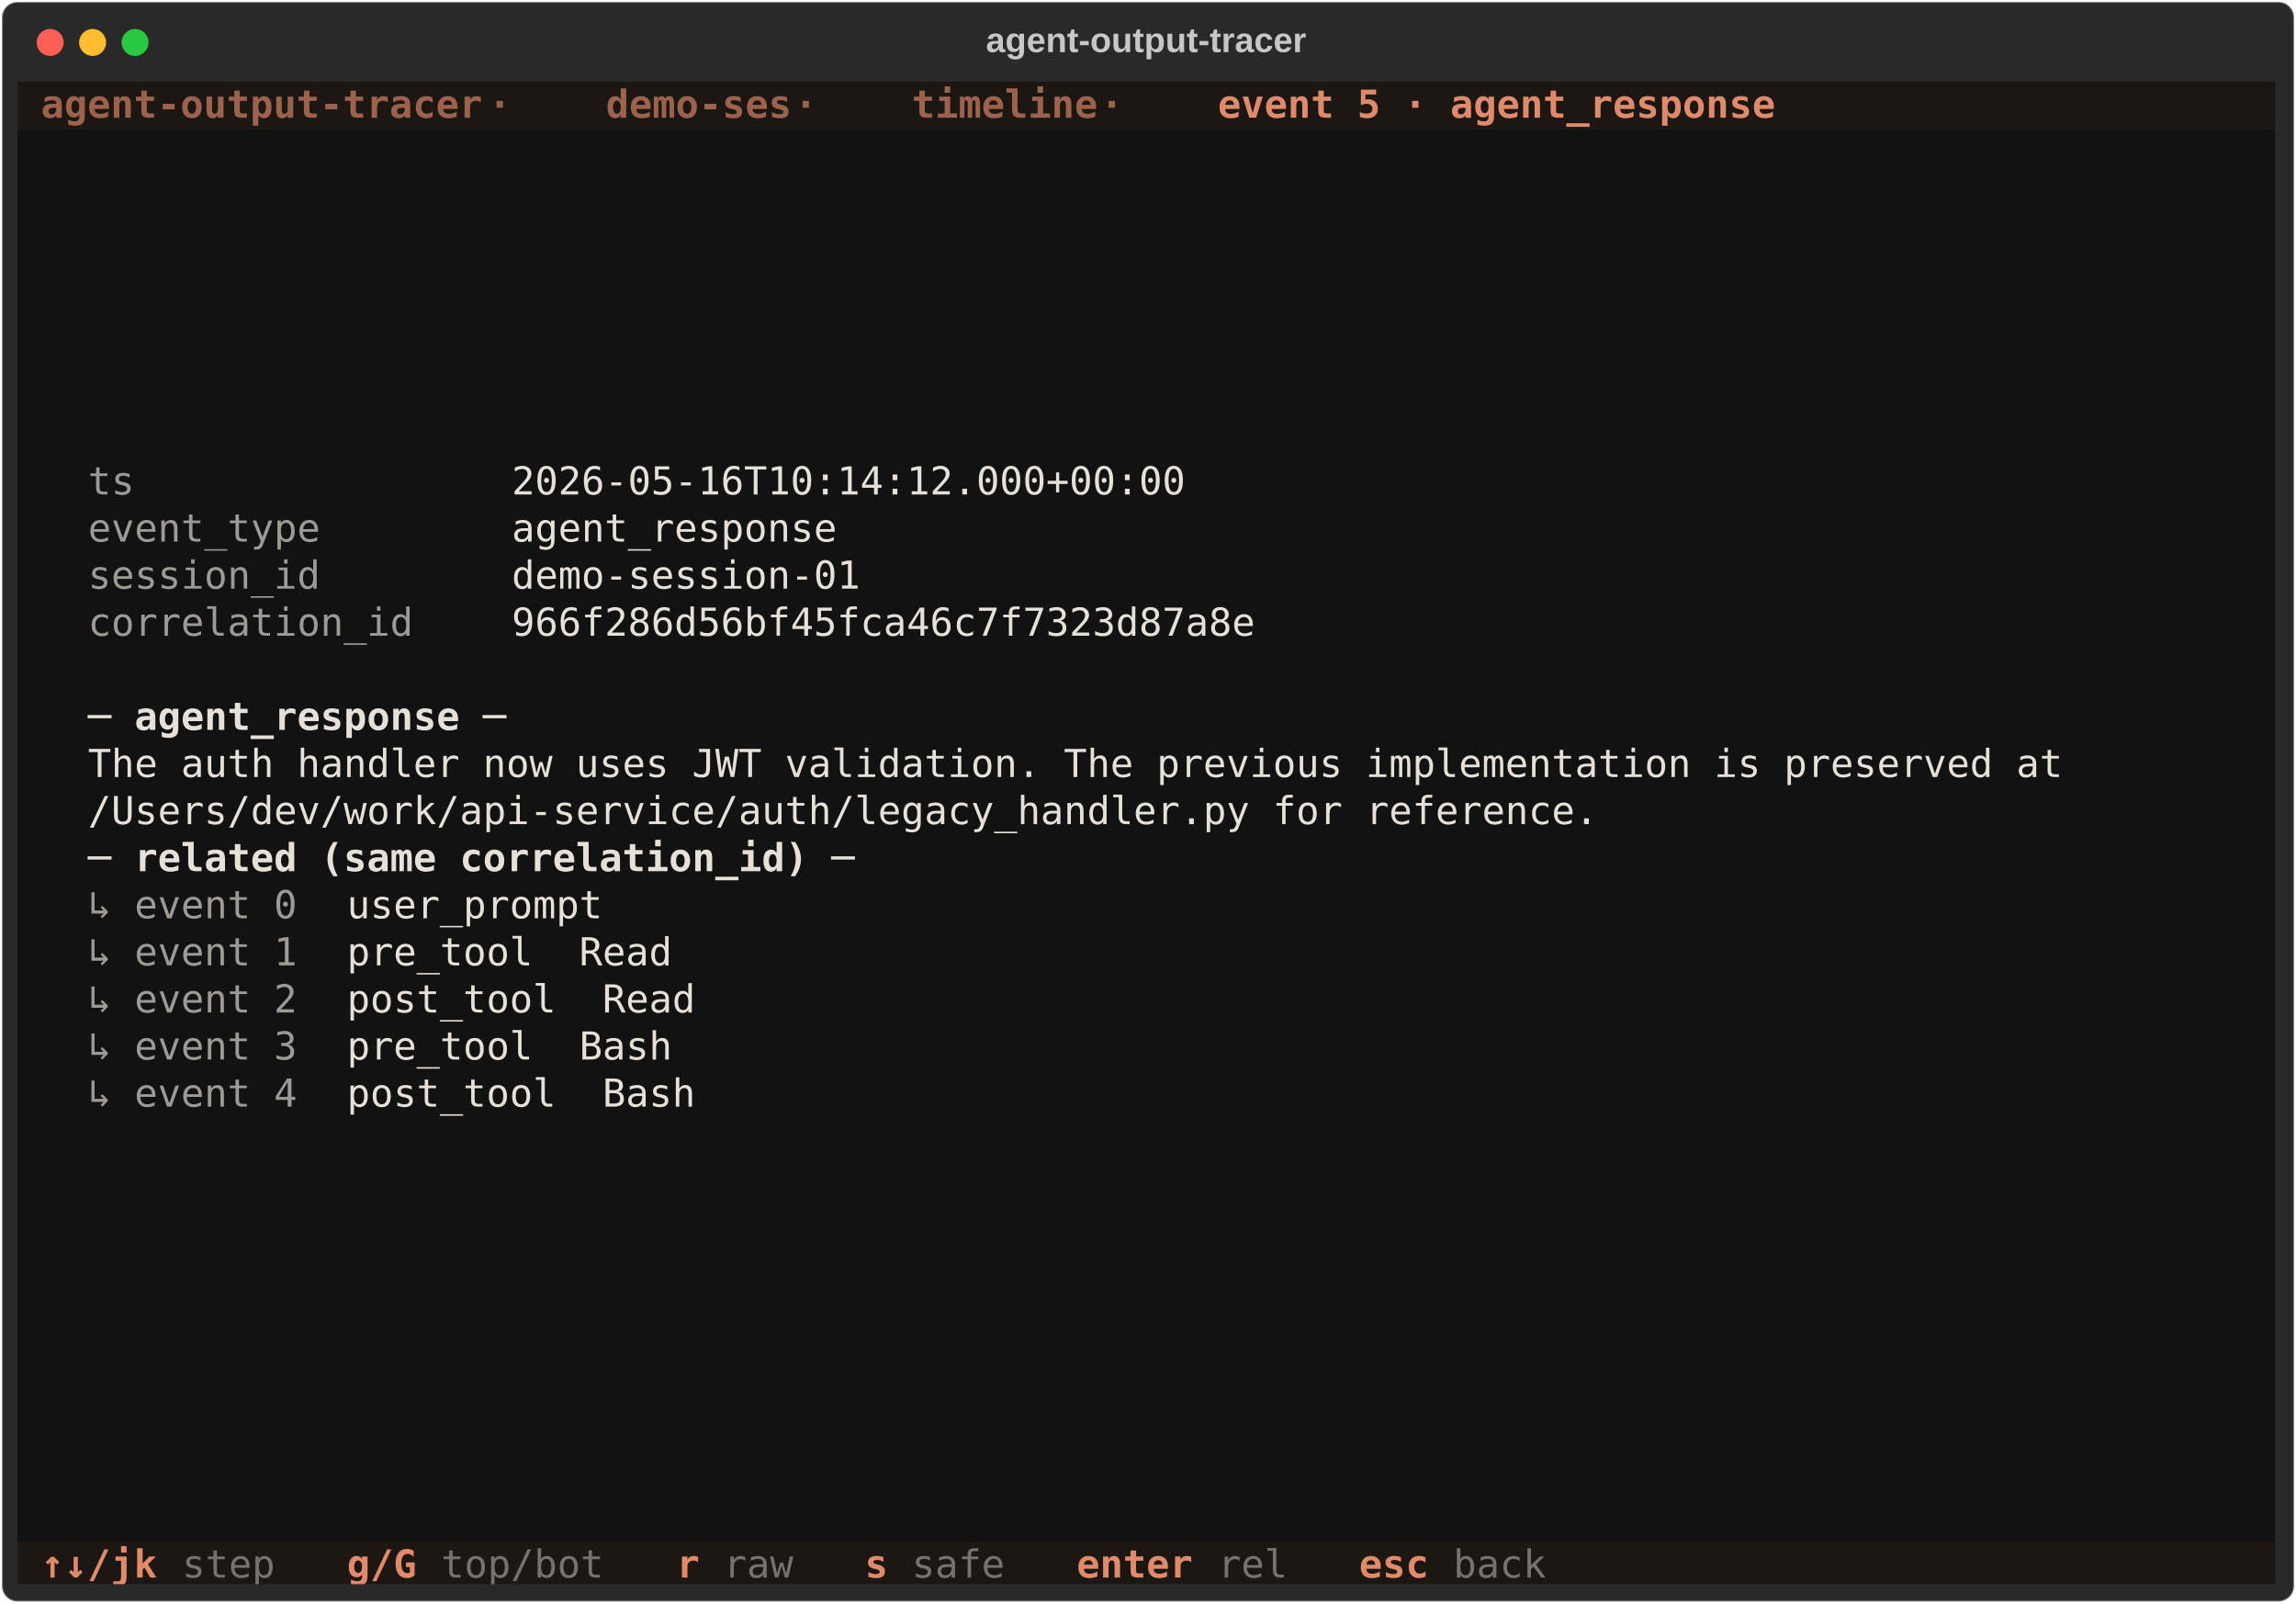
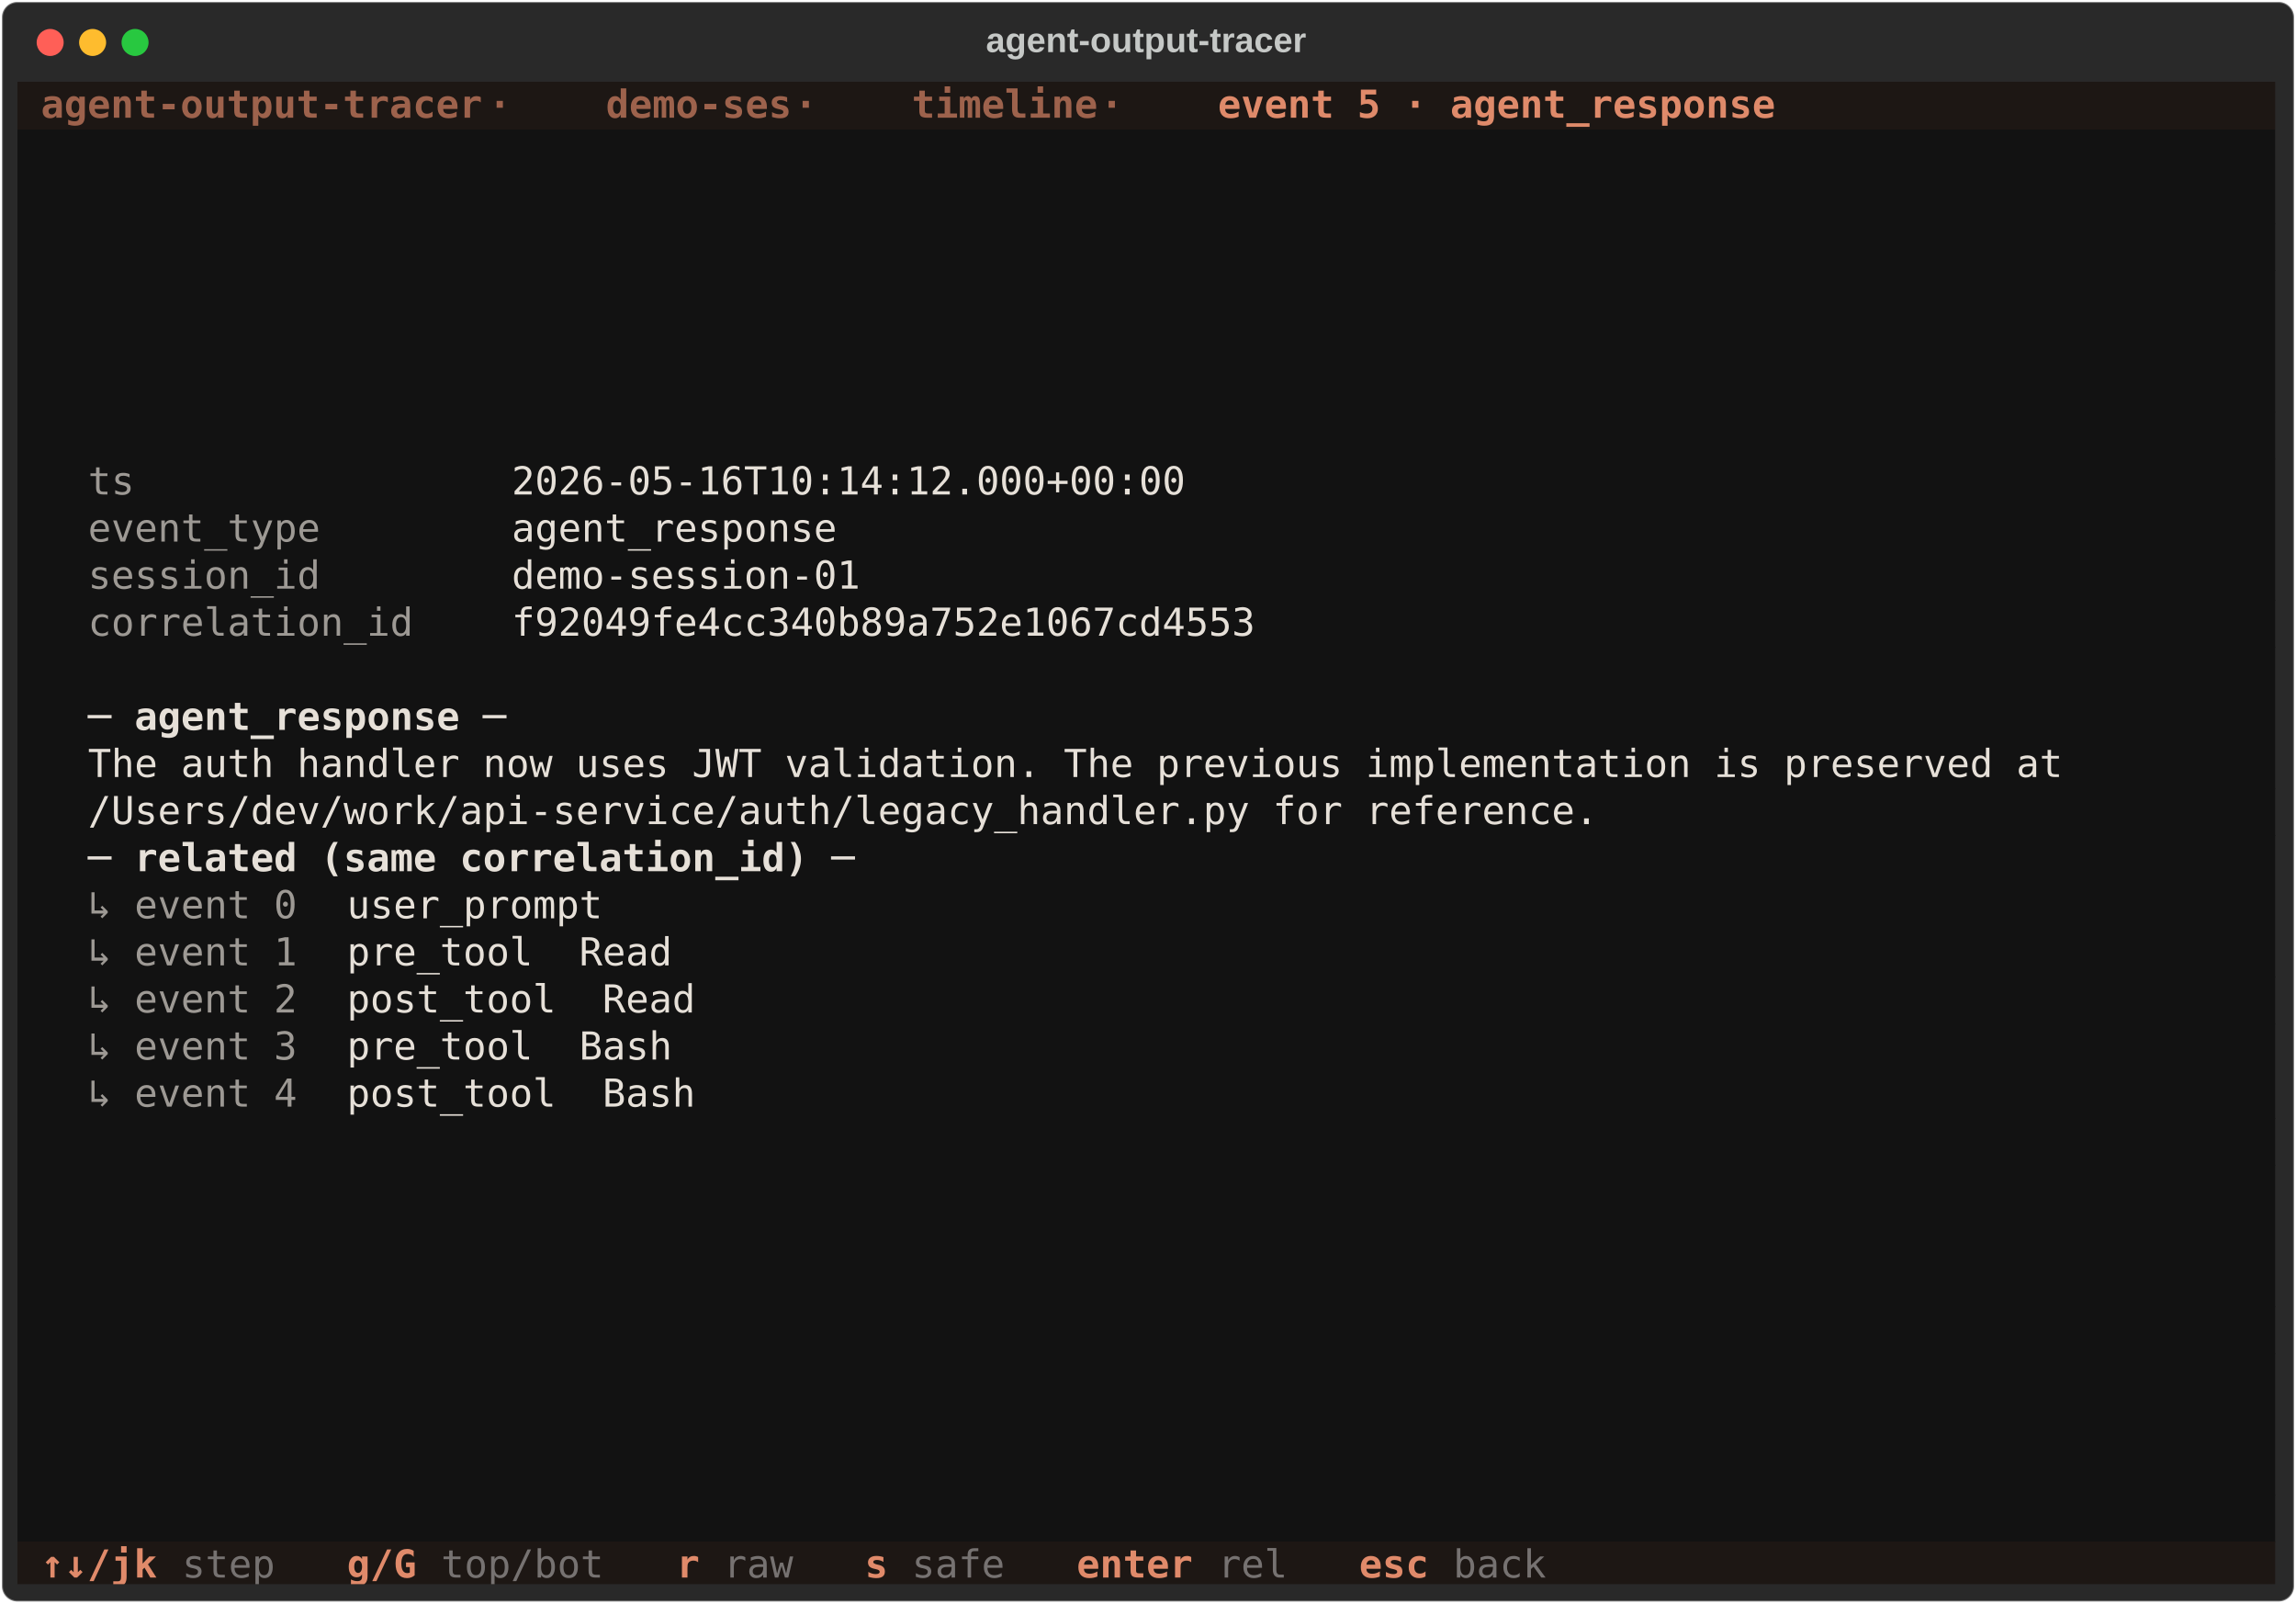
- <svg xmlns="http://www.w3.org/2000/svg" class="rich-terminal" viewBox="0 0 1190 830.8">
+ <svg xmlns="http://www.w3.org/2000/svg" class="rich-terminal" viewBox="0 0 1190 830.8" width="1190" height="830.8">
  <style>

    @font-face {
        font-family: "Fira Code";
        src: local("FiraCode-Regular"),
                url("https://cdnjs.cloudflare.com/ajax/libs/firacode/6.2.0/woff2/FiraCode-Regular.woff2") format("woff2"),
                url("https://cdnjs.cloudflare.com/ajax/libs/firacode/6.2.0/woff/FiraCode-Regular.woff") format("woff");
        font-style: normal;
        font-weight: 400;
    }
    @font-face {
        font-family: "Fira Code";
        src: local("FiraCode-Bold"),
                url("https://cdnjs.cloudflare.com/ajax/libs/firacode/6.2.0/woff2/FiraCode-Bold.woff2") format("woff2"),
                url("https://cdnjs.cloudflare.com/ajax/libs/firacode/6.2.0/woff/FiraCode-Bold.woff") format("woff");
        font-style: bold;
        font-weight: 700;
    }

-     .terminal-584200648-matrix {
+     .terminal-4023136592-matrix {
        font-family: Fira Code, monospace;
        font-size: 20px;
        line-height: 24.4px;
        font-variant-east-asian: full-width;
    }

-     .terminal-584200648-title {
+     .terminal-4023136592-title {
        font-size: 18px;
        font-weight: bold;
        font-family: arial;
    }

-     .terminal-584200648-r1 { fill: #c5c8c6 }
- .terminal-584200648-r2 { fill: #9d624c;font-weight: bold }
- .terminal-584200648-r3 { fill: #df8a6a;font-weight: bold }
- .terminal-584200648-r4 { fill: #9d9994 }
- .terminal-584200648-r5 { fill: #e6e0d8 }
- .terminal-584200648-r6 { fill: #e6e0d8;font-weight: bold }
- .terminal-584200648-r7 { fill: #e08a6a;font-weight: bold }
- .terminal-584200648-r8 { fill: #a4a2a1 }
- .terminal-584200648-r9 { fill: #767271 }
+     .terminal-4023136592-r1 { fill: #c5c8c6 }
+ .terminal-4023136592-r2 { fill: #9d624c;font-weight: bold }
+ .terminal-4023136592-r3 { fill: #df8a6a;font-weight: bold }
+ .terminal-4023136592-r4 { fill: #9d9994 }
+ .terminal-4023136592-r5 { fill: #e6e0d8 }
+ .terminal-4023136592-r6 { fill: #e6e0d8;font-weight: bold }
+ .terminal-4023136592-r7 { fill: #e08a6a;font-weight: bold }
+ .terminal-4023136592-r8 { fill: #a4a2a1 }
+ .terminal-4023136592-r9 { fill: #767271 }
    </style>
  <defs>
-     <clipPath id="terminal-584200648-clip-terminal">
+     <clipPath id="terminal-4023136592-clip-terminal">
      <rect x="0" y="0" width="1170.2" height="779.8" />
    </clipPath>
-     <clipPath id="terminal-584200648-line-0">
+     <clipPath id="terminal-4023136592-line-0">
      <rect x="0" y="1.5" width="1171.2" height="24.65" />
    </clipPath>
-     <clipPath id="terminal-584200648-line-1">
+     <clipPath id="terminal-4023136592-line-1">
      <rect x="0" y="25.9" width="1171.2" height="24.65" />
    </clipPath>
-     <clipPath id="terminal-584200648-line-2">
+     <clipPath id="terminal-4023136592-line-2">
      <rect x="0" y="50.3" width="1171.2" height="24.65" />
    </clipPath>
-     <clipPath id="terminal-584200648-line-3">
+     <clipPath id="terminal-4023136592-line-3">
      <rect x="0" y="74.7" width="1171.2" height="24.65" />
    </clipPath>
-     <clipPath id="terminal-584200648-line-4">
+     <clipPath id="terminal-4023136592-line-4">
      <rect x="0" y="99.1" width="1171.2" height="24.65" />
    </clipPath>
-     <clipPath id="terminal-584200648-line-5">
+     <clipPath id="terminal-4023136592-line-5">
      <rect x="0" y="123.5" width="1171.2" height="24.65" />
    </clipPath>
-     <clipPath id="terminal-584200648-line-6">
+     <clipPath id="terminal-4023136592-line-6">
      <rect x="0" y="147.9" width="1171.2" height="24.65" />
    </clipPath>
-     <clipPath id="terminal-584200648-line-7">
+     <clipPath id="terminal-4023136592-line-7">
      <rect x="0" y="172.3" width="1171.2" height="24.65" />
    </clipPath>
-     <clipPath id="terminal-584200648-line-8">
+     <clipPath id="terminal-4023136592-line-8">
      <rect x="0" y="196.7" width="1171.2" height="24.65" />
    </clipPath>
-     <clipPath id="terminal-584200648-line-9">
+     <clipPath id="terminal-4023136592-line-9">
      <rect x="0" y="221.1" width="1171.2" height="24.65" />
    </clipPath>
-     <clipPath id="terminal-584200648-line-10">
+     <clipPath id="terminal-4023136592-line-10">
      <rect x="0" y="245.5" width="1171.2" height="24.65" />
    </clipPath>
-     <clipPath id="terminal-584200648-line-11">
+     <clipPath id="terminal-4023136592-line-11">
      <rect x="0" y="269.9" width="1171.2" height="24.65" />
    </clipPath>
-     <clipPath id="terminal-584200648-line-12">
+     <clipPath id="terminal-4023136592-line-12">
      <rect x="0" y="294.3" width="1171.2" height="24.65" />
    </clipPath>
-     <clipPath id="terminal-584200648-line-13">
+     <clipPath id="terminal-4023136592-line-13">
      <rect x="0" y="318.7" width="1171.2" height="24.65" />
    </clipPath>
-     <clipPath id="terminal-584200648-line-14">
+     <clipPath id="terminal-4023136592-line-14">
      <rect x="0" y="343.1" width="1171.2" height="24.65" />
    </clipPath>
-     <clipPath id="terminal-584200648-line-15">
+     <clipPath id="terminal-4023136592-line-15">
      <rect x="0" y="367.5" width="1171.2" height="24.65" />
    </clipPath>
-     <clipPath id="terminal-584200648-line-16">
+     <clipPath id="terminal-4023136592-line-16">
      <rect x="0" y="391.9" width="1171.2" height="24.65" />
    </clipPath>
-     <clipPath id="terminal-584200648-line-17">
+     <clipPath id="terminal-4023136592-line-17">
      <rect x="0" y="416.3" width="1171.2" height="24.65" />
    </clipPath>
-     <clipPath id="terminal-584200648-line-18">
+     <clipPath id="terminal-4023136592-line-18">
      <rect x="0" y="440.7" width="1171.2" height="24.65" />
    </clipPath>
-     <clipPath id="terminal-584200648-line-19">
+     <clipPath id="terminal-4023136592-line-19">
      <rect x="0" y="465.1" width="1171.2" height="24.65" />
    </clipPath>
-     <clipPath id="terminal-584200648-line-20">
+     <clipPath id="terminal-4023136592-line-20">
      <rect x="0" y="489.5" width="1171.2" height="24.65" />
    </clipPath>
-     <clipPath id="terminal-584200648-line-21">
+     <clipPath id="terminal-4023136592-line-21">
      <rect x="0" y="513.9" width="1171.2" height="24.65" />
    </clipPath>
-     <clipPath id="terminal-584200648-line-22">
+     <clipPath id="terminal-4023136592-line-22">
      <rect x="0" y="538.3" width="1171.2" height="24.65" />
    </clipPath>
-     <clipPath id="terminal-584200648-line-23">
+     <clipPath id="terminal-4023136592-line-23">
      <rect x="0" y="562.7" width="1171.2" height="24.65" />
    </clipPath>
-     <clipPath id="terminal-584200648-line-24">
+     <clipPath id="terminal-4023136592-line-24">
      <rect x="0" y="587.1" width="1171.2" height="24.65" />
    </clipPath>
-     <clipPath id="terminal-584200648-line-25">
+     <clipPath id="terminal-4023136592-line-25">
      <rect x="0" y="611.5" width="1171.2" height="24.65" />
    </clipPath>
-     <clipPath id="terminal-584200648-line-26">
+     <clipPath id="terminal-4023136592-line-26">
      <rect x="0" y="635.9" width="1171.2" height="24.65" />
    </clipPath>
-     <clipPath id="terminal-584200648-line-27">
+     <clipPath id="terminal-4023136592-line-27">
      <rect x="0" y="660.3" width="1171.2" height="24.65" />
    </clipPath>
-     <clipPath id="terminal-584200648-line-28">
+     <clipPath id="terminal-4023136592-line-28">
      <rect x="0" y="684.7" width="1171.2" height="24.65" />
    </clipPath>
-     <clipPath id="terminal-584200648-line-29">
+     <clipPath id="terminal-4023136592-line-29">
      <rect x="0" y="709.1" width="1171.2" height="24.65" />
    </clipPath>
-     <clipPath id="terminal-584200648-line-30">
+     <clipPath id="terminal-4023136592-line-30">
      <rect x="0" y="733.5" width="1171.2" height="24.65" />
    </clipPath>
  </defs>
  <rect fill="#292929" stroke="rgba(255,255,255,0.35)" stroke-width="1" x="1" y="1" width="1188" height="828.8" rx="8" />
-   <text class="terminal-584200648-title" fill="#c5c8c6" text-anchor="middle" x="594" y="27">agent-output-tracer</text>
+   <text class="terminal-4023136592-title" fill="#c5c8c6" text-anchor="middle" x="594" y="27">agent-output-tracer</text>
  <g transform="translate(26,22)">
    <circle cx="0" cy="0" r="7" fill="#ff5f57" />
    <circle cx="22" cy="0" r="7" fill="#febc2e" />
    <circle cx="44" cy="0" r="7" fill="#28c840" />
  </g>
-   <g transform="translate(9, 41)" clip-path="url(#terminal-584200648-clip-terminal)">
+   <g transform="translate(9, 41)" clip-path="url(#terminal-4023136592-clip-terminal)">
    <rect fill="#1d1714" x="0" y="1.5" width="12.2" height="24.65" shape-rendering="crispEdges" />
    <rect fill="#1d1714" x="12.2" y="1.5" width="231.8" height="24.65" shape-rendering="crispEdges" />
    <rect fill="#1d1714" x="244" y="1.5" width="61" height="24.65" shape-rendering="crispEdges" />
    <rect fill="#1d1714" x="305" y="1.5" width="97.6" height="24.65" shape-rendering="crispEdges" />
    <rect fill="#1d1714" x="402.6" y="1.5" width="61" height="24.65" shape-rendering="crispEdges" />
    <rect fill="#1d1714" x="463.6" y="1.5" width="97.6" height="24.65" shape-rendering="crispEdges" />
    <rect fill="#1d1714" x="561.2" y="1.5" width="61" height="24.65" shape-rendering="crispEdges" />
    <rect fill="#1d1714" x="622.2" y="1.5" width="292.8" height="24.65" shape-rendering="crispEdges" />
    <rect fill="#1d1714" x="915" y="1.5" width="244" height="24.65" shape-rendering="crispEdges" />
    <rect fill="#1d1714" x="1159" y="1.5" width="12.2" height="24.65" shape-rendering="crispEdges" />
    <rect fill="#121212" x="0" y="25.9" width="1171.2" height="24.65" shape-rendering="crispEdges" />
    <rect fill="#121212" x="0" y="50.3" width="24.4" height="24.65" shape-rendering="crispEdges" />
    <rect fill="#121212" x="24.4" y="50.3" width="1122.4" height="24.65" shape-rendering="crispEdges" />
    <rect fill="#121212" x="1146.8" y="50.3" width="24.4" height="24.65" shape-rendering="crispEdges" />
    <rect fill="#121212" x="0" y="74.7" width="24.4" height="24.65" shape-rendering="crispEdges" />
    <rect fill="#121212" x="24.4" y="74.7" width="1122.4" height="24.65" shape-rendering="crispEdges" />
    <rect fill="#121212" x="1146.8" y="74.7" width="24.4" height="24.65" shape-rendering="crispEdges" />
    <rect fill="#121212" x="0" y="99.1" width="24.4" height="24.65" shape-rendering="crispEdges" />
    <rect fill="#121212" x="24.4" y="99.1" width="1122.4" height="24.65" shape-rendering="crispEdges" />
    <rect fill="#121212" x="1146.8" y="99.1" width="24.4" height="24.65" shape-rendering="crispEdges" />
    <rect fill="#121212" x="0" y="123.5" width="24.4" height="24.65" shape-rendering="crispEdges" />
    <rect fill="#121212" x="24.4" y="123.5" width="1122.4" height="24.65" shape-rendering="crispEdges" />
    <rect fill="#121212" x="1146.8" y="123.5" width="24.4" height="24.65" shape-rendering="crispEdges" />
    <rect fill="#121212" x="0" y="147.9" width="24.4" height="24.65" shape-rendering="crispEdges" />
    <rect fill="#121212" x="24.4" y="147.9" width="1122.4" height="24.65" shape-rendering="crispEdges" />
    <rect fill="#121212" x="1146.8" y="147.9" width="24.4" height="24.65" shape-rendering="crispEdges" />
    <rect fill="#121212" x="0" y="172.3" width="24.4" height="24.65" shape-rendering="crispEdges" />
    <rect fill="#121212" x="24.4" y="172.3" width="1122.4" height="24.65" shape-rendering="crispEdges" />
    <rect fill="#121212" x="1146.8" y="172.3" width="24.4" height="24.65" shape-rendering="crispEdges" />
    <rect fill="#121212" x="0" y="196.7" width="24.4" height="24.65" shape-rendering="crispEdges" />
    <rect fill="#121212" x="24.4" y="196.7" width="12.2" height="24.65" shape-rendering="crispEdges" />
    <rect fill="#121212" x="36.6" y="196.7" width="219.6" height="24.65" shape-rendering="crispEdges" />
    <rect fill="#121212" x="256.2" y="196.7" width="353.8" height="24.65" shape-rendering="crispEdges" />
    <rect fill="#121212" x="610" y="196.7" width="524.6" height="24.65" shape-rendering="crispEdges" />
    <rect fill="#121212" x="1134.6" y="196.7" width="12.2" height="24.65" shape-rendering="crispEdges" />
    <rect fill="#121212" x="1146.8" y="196.7" width="24.4" height="24.65" shape-rendering="crispEdges" />
    <rect fill="#121212" x="0" y="221.1" width="24.4" height="24.65" shape-rendering="crispEdges" />
    <rect fill="#121212" x="24.4" y="221.1" width="12.2" height="24.65" shape-rendering="crispEdges" />
    <rect fill="#121212" x="36.6" y="221.1" width="219.6" height="24.65" shape-rendering="crispEdges" />
    <rect fill="#121212" x="256.2" y="221.1" width="170.8" height="24.65" shape-rendering="crispEdges" />
    <rect fill="#121212" x="427" y="221.1" width="707.6" height="24.65" shape-rendering="crispEdges" />
    <rect fill="#121212" x="1134.6" y="221.1" width="12.2" height="24.65" shape-rendering="crispEdges" />
    <rect fill="#121212" x="1146.8" y="221.1" width="24.4" height="24.65" shape-rendering="crispEdges" />
    <rect fill="#121212" x="0" y="245.5" width="24.4" height="24.65" shape-rendering="crispEdges" />
    <rect fill="#121212" x="24.4" y="245.5" width="12.2" height="24.65" shape-rendering="crispEdges" />
    <rect fill="#121212" x="36.6" y="245.5" width="219.6" height="24.65" shape-rendering="crispEdges" />
    <rect fill="#121212" x="256.2" y="245.5" width="183" height="24.65" shape-rendering="crispEdges" />
    <rect fill="#121212" x="439.2" y="245.5" width="695.4" height="24.65" shape-rendering="crispEdges" />
    <rect fill="#121212" x="1134.6" y="245.5" width="12.2" height="24.65" shape-rendering="crispEdges" />
    <rect fill="#121212" x="1146.8" y="245.5" width="24.4" height="24.65" shape-rendering="crispEdges" />
    <rect fill="#121212" x="0" y="269.9" width="24.4" height="24.65" shape-rendering="crispEdges" />
    <rect fill="#121212" x="24.4" y="269.9" width="12.2" height="24.65" shape-rendering="crispEdges" />
    <rect fill="#121212" x="36.6" y="269.9" width="219.6" height="24.65" shape-rendering="crispEdges" />
    <rect fill="#121212" x="256.2" y="269.9" width="390.4" height="24.65" shape-rendering="crispEdges" />
    <rect fill="#121212" x="646.6" y="269.9" width="488" height="24.65" shape-rendering="crispEdges" />
    <rect fill="#121212" x="1134.6" y="269.9" width="12.2" height="24.65" shape-rendering="crispEdges" />
    <rect fill="#121212" x="1146.8" y="269.9" width="24.4" height="24.65" shape-rendering="crispEdges" />
    <rect fill="#121212" x="0" y="294.3" width="24.4" height="24.65" shape-rendering="crispEdges" />
    <rect fill="#121212" x="24.4" y="294.3" width="12.2" height="24.65" shape-rendering="crispEdges" />
    <rect fill="#121212" x="36.6" y="294.3" width="0" height="24.65" shape-rendering="crispEdges" />
    <rect fill="#121212" x="36.6" y="294.3" width="1098" height="24.65" shape-rendering="crispEdges" />
    <rect fill="#121212" x="1134.6" y="294.3" width="12.2" height="24.65" shape-rendering="crispEdges" />
    <rect fill="#121212" x="1146.8" y="294.3" width="24.4" height="24.65" shape-rendering="crispEdges" />
    <rect fill="#121212" x="0" y="318.7" width="24.4" height="24.65" shape-rendering="crispEdges" />
    <rect fill="#121212" x="24.4" y="318.7" width="12.2" height="24.65" shape-rendering="crispEdges" />
    <rect fill="#121212" x="36.6" y="318.7" width="219.6" height="24.65" shape-rendering="crispEdges" />
    <rect fill="#121212" x="256.2" y="318.7" width="878.4" height="24.65" shape-rendering="crispEdges" />
    <rect fill="#121212" x="1134.6" y="318.7" width="12.2" height="24.65" shape-rendering="crispEdges" />
    <rect fill="#121212" x="1146.8" y="318.7" width="24.4" height="24.65" shape-rendering="crispEdges" />
    <rect fill="#121212" x="0" y="343.1" width="24.4" height="24.65" shape-rendering="crispEdges" />
    <rect fill="#121212" x="24.4" y="343.1" width="12.2" height="24.65" shape-rendering="crispEdges" />
    <rect fill="#121212" x="36.6" y="343.1" width="1037" height="24.65" shape-rendering="crispEdges" />
    <rect fill="#121212" x="1073.6" y="343.1" width="61" height="24.65" shape-rendering="crispEdges" />
    <rect fill="#121212" x="1134.6" y="343.1" width="12.2" height="24.65" shape-rendering="crispEdges" />
    <rect fill="#121212" x="1146.8" y="343.1" width="24.4" height="24.65" shape-rendering="crispEdges" />
    <rect fill="#121212" x="0" y="367.5" width="24.4" height="24.65" shape-rendering="crispEdges" />
    <rect fill="#121212" x="24.4" y="367.5" width="12.2" height="24.65" shape-rendering="crispEdges" />
    <rect fill="#121212" x="36.6" y="367.5" width="793" height="24.65" shape-rendering="crispEdges" />
    <rect fill="#121212" x="829.6" y="367.5" width="305" height="24.65" shape-rendering="crispEdges" />
    <rect fill="#121212" x="1134.6" y="367.5" width="12.2" height="24.65" shape-rendering="crispEdges" />
    <rect fill="#121212" x="1146.8" y="367.5" width="24.4" height="24.65" shape-rendering="crispEdges" />
    <rect fill="#121212" x="0" y="391.9" width="24.4" height="24.65" shape-rendering="crispEdges" />
    <rect fill="#121212" x="24.4" y="391.9" width="12.2" height="24.65" shape-rendering="crispEdges" />
    <rect fill="#121212" x="36.6" y="391.9" width="402.6" height="24.65" shape-rendering="crispEdges" />
    <rect fill="#121212" x="439.2" y="391.9" width="695.4" height="24.65" shape-rendering="crispEdges" />
    <rect fill="#121212" x="1134.6" y="391.9" width="12.2" height="24.65" shape-rendering="crispEdges" />
    <rect fill="#121212" x="1146.8" y="391.9" width="24.4" height="24.65" shape-rendering="crispEdges" />
    <rect fill="#121212" x="0" y="416.3" width="24.4" height="24.65" shape-rendering="crispEdges" />
    <rect fill="#121212" x="24.4" y="416.3" width="12.2" height="24.65" shape-rendering="crispEdges" />
    <rect fill="#121212" x="36.6" y="416.3" width="134.2" height="24.65" shape-rendering="crispEdges" />
    <rect fill="#121212" x="170.8" y="416.3" width="183" height="24.65" shape-rendering="crispEdges" />
    <rect fill="#121212" x="353.8" y="416.3" width="780.8" height="24.65" shape-rendering="crispEdges" />
    <rect fill="#121212" x="1134.6" y="416.3" width="12.2" height="24.65" shape-rendering="crispEdges" />
    <rect fill="#121212" x="1146.8" y="416.3" width="24.4" height="24.65" shape-rendering="crispEdges" />
    <rect fill="#121212" x="0" y="440.7" width="24.4" height="24.65" shape-rendering="crispEdges" />
    <rect fill="#121212" x="24.4" y="440.7" width="12.2" height="24.65" shape-rendering="crispEdges" />
    <rect fill="#121212" x="36.6" y="440.7" width="134.2" height="24.65" shape-rendering="crispEdges" />
    <rect fill="#121212" x="170.8" y="440.7" width="195.2" height="24.65" shape-rendering="crispEdges" />
    <rect fill="#121212" x="366" y="440.7" width="768.6" height="24.65" shape-rendering="crispEdges" />
    <rect fill="#121212" x="1134.6" y="440.7" width="12.2" height="24.65" shape-rendering="crispEdges" />
    <rect fill="#121212" x="1146.8" y="440.7" width="24.4" height="24.65" shape-rendering="crispEdges" />
    <rect fill="#121212" x="0" y="465.1" width="24.4" height="24.65" shape-rendering="crispEdges" />
    <rect fill="#121212" x="24.4" y="465.1" width="12.2" height="24.65" shape-rendering="crispEdges" />
    <rect fill="#121212" x="36.6" y="465.1" width="134.2" height="24.65" shape-rendering="crispEdges" />
    <rect fill="#121212" x="170.8" y="465.1" width="207.4" height="24.65" shape-rendering="crispEdges" />
    <rect fill="#121212" x="378.2" y="465.1" width="756.4" height="24.65" shape-rendering="crispEdges" />
    <rect fill="#121212" x="1134.6" y="465.1" width="12.2" height="24.65" shape-rendering="crispEdges" />
    <rect fill="#121212" x="1146.8" y="465.1" width="24.4" height="24.65" shape-rendering="crispEdges" />
    <rect fill="#121212" x="0" y="489.5" width="24.4" height="24.65" shape-rendering="crispEdges" />
    <rect fill="#121212" x="24.4" y="489.5" width="12.2" height="24.65" shape-rendering="crispEdges" />
    <rect fill="#121212" x="36.6" y="489.5" width="134.2" height="24.65" shape-rendering="crispEdges" />
    <rect fill="#121212" x="170.8" y="489.5" width="195.2" height="24.65" shape-rendering="crispEdges" />
    <rect fill="#121212" x="366" y="489.5" width="768.6" height="24.65" shape-rendering="crispEdges" />
    <rect fill="#121212" x="1134.6" y="489.5" width="12.2" height="24.65" shape-rendering="crispEdges" />
    <rect fill="#121212" x="1146.8" y="489.5" width="24.4" height="24.65" shape-rendering="crispEdges" />
    <rect fill="#121212" x="0" y="513.9" width="24.4" height="24.65" shape-rendering="crispEdges" />
    <rect fill="#121212" x="24.4" y="513.9" width="12.2" height="24.65" shape-rendering="crispEdges" />
    <rect fill="#121212" x="36.6" y="513.9" width="134.2" height="24.65" shape-rendering="crispEdges" />
    <rect fill="#121212" x="170.8" y="513.9" width="207.4" height="24.65" shape-rendering="crispEdges" />
    <rect fill="#121212" x="378.2" y="513.9" width="756.4" height="24.65" shape-rendering="crispEdges" />
    <rect fill="#121212" x="1134.6" y="513.9" width="12.2" height="24.65" shape-rendering="crispEdges" />
    <rect fill="#121212" x="1146.8" y="513.9" width="24.4" height="24.65" shape-rendering="crispEdges" />
    <rect fill="#121212" x="0" y="538.3" width="24.4" height="24.65" shape-rendering="crispEdges" />
    <rect fill="#121212" x="24.4" y="538.3" width="12.2" height="24.65" shape-rendering="crispEdges" />
    <rect fill="#121212" x="36.6" y="538.3" width="0" height="24.65" shape-rendering="crispEdges" />
    <rect fill="#121212" x="36.6" y="538.3" width="1098" height="24.65" shape-rendering="crispEdges" />
    <rect fill="#121212" x="1134.6" y="538.3" width="12.2" height="24.65" shape-rendering="crispEdges" />
    <rect fill="#121212" x="1146.8" y="538.3" width="24.4" height="24.65" shape-rendering="crispEdges" />
    <rect fill="#121212" x="0" y="562.7" width="24.4" height="24.65" shape-rendering="crispEdges" />
    <rect fill="#121212" x="24.4" y="562.7" width="1122.4" height="24.65" shape-rendering="crispEdges" />
    <rect fill="#121212" x="1146.8" y="562.7" width="24.4" height="24.65" shape-rendering="crispEdges" />
    <rect fill="#121212" x="0" y="587.1" width="24.4" height="24.65" shape-rendering="crispEdges" />
    <rect fill="#121212" x="24.4" y="587.1" width="1122.4" height="24.65" shape-rendering="crispEdges" />
    <rect fill="#121212" x="1146.8" y="587.1" width="24.4" height="24.65" shape-rendering="crispEdges" />
    <rect fill="#121212" x="0" y="611.5" width="24.4" height="24.65" shape-rendering="crispEdges" />
    <rect fill="#121212" x="24.4" y="611.5" width="1122.4" height="24.65" shape-rendering="crispEdges" />
    <rect fill="#121212" x="1146.8" y="611.5" width="24.4" height="24.65" shape-rendering="crispEdges" />
    <rect fill="#121212" x="0" y="635.9" width="24.4" height="24.65" shape-rendering="crispEdges" />
    <rect fill="#121212" x="24.4" y="635.9" width="1122.4" height="24.65" shape-rendering="crispEdges" />
    <rect fill="#121212" x="1146.8" y="635.9" width="24.4" height="24.65" shape-rendering="crispEdges" />
    <rect fill="#121212" x="0" y="660.3" width="24.4" height="24.65" shape-rendering="crispEdges" />
    <rect fill="#121212" x="24.4" y="660.3" width="1122.4" height="24.65" shape-rendering="crispEdges" />
    <rect fill="#121212" x="1146.8" y="660.3" width="24.4" height="24.65" shape-rendering="crispEdges" />
    <rect fill="#121212" x="0" y="684.7" width="24.4" height="24.65" shape-rendering="crispEdges" />
    <rect fill="#121212" x="24.4" y="684.7" width="1122.4" height="24.65" shape-rendering="crispEdges" />
    <rect fill="#121212" x="1146.8" y="684.7" width="24.4" height="24.65" shape-rendering="crispEdges" />
    <rect fill="#121212" x="0" y="709.1" width="24.4" height="24.65" shape-rendering="crispEdges" />
    <rect fill="#121212" x="24.4" y="709.1" width="1122.4" height="24.65" shape-rendering="crispEdges" />
    <rect fill="#121212" x="1146.8" y="709.1" width="24.4" height="24.65" shape-rendering="crispEdges" />
    <rect fill="#121212" x="0" y="733.5" width="1171.2" height="24.65" shape-rendering="crispEdges" />
    <rect fill="#1d1714" x="0" y="757.9" width="12.2" height="24.65" shape-rendering="crispEdges" />
    <rect fill="#1d1714" x="12.2" y="757.9" width="61" height="24.65" shape-rendering="crispEdges" />
    <rect fill="#1d1714" x="73.2" y="757.9" width="12.2" height="24.65" shape-rendering="crispEdges" />
    <rect fill="#1d1714" x="85.4" y="757.9" width="48.8" height="24.65" shape-rendering="crispEdges" />
    <rect fill="#1d1714" x="134.2" y="757.9" width="36.6" height="24.65" shape-rendering="crispEdges" />
    <rect fill="#1d1714" x="170.8" y="757.9" width="36.6" height="24.65" shape-rendering="crispEdges" />
    <rect fill="#1d1714" x="207.4" y="757.9" width="12.2" height="24.65" shape-rendering="crispEdges" />
    <rect fill="#1d1714" x="219.6" y="757.9" width="85.4" height="24.65" shape-rendering="crispEdges" />
    <rect fill="#1d1714" x="305" y="757.9" width="36.6" height="24.65" shape-rendering="crispEdges" />
    <rect fill="#1d1714" x="341.6" y="757.9" width="12.2" height="24.65" shape-rendering="crispEdges" />
    <rect fill="#1d1714" x="353.8" y="757.9" width="12.2" height="24.65" shape-rendering="crispEdges" />
    <rect fill="#1d1714" x="366" y="757.9" width="36.6" height="24.65" shape-rendering="crispEdges" />
    <rect fill="#1d1714" x="402.6" y="757.9" width="36.6" height="24.65" shape-rendering="crispEdges" />
    <rect fill="#1d1714" x="439.2" y="757.9" width="12.2" height="24.65" shape-rendering="crispEdges" />
    <rect fill="#1d1714" x="451.4" y="757.9" width="12.2" height="24.65" shape-rendering="crispEdges" />
    <rect fill="#1d1714" x="463.6" y="757.9" width="48.8" height="24.65" shape-rendering="crispEdges" />
    <rect fill="#1d1714" x="512.4" y="757.9" width="36.6" height="24.65" shape-rendering="crispEdges" />
    <rect fill="#1d1714" x="549" y="757.9" width="61" height="24.65" shape-rendering="crispEdges" />
    <rect fill="#1d1714" x="610" y="757.9" width="12.2" height="24.65" shape-rendering="crispEdges" />
    <rect fill="#1d1714" x="622.2" y="757.9" width="36.6" height="24.65" shape-rendering="crispEdges" />
    <rect fill="#1d1714" x="658.8" y="757.9" width="36.6" height="24.65" shape-rendering="crispEdges" />
    <rect fill="#1d1714" x="695.4" y="757.9" width="36.6" height="24.65" shape-rendering="crispEdges" />
    <rect fill="#1d1714" x="732" y="757.9" width="12.2" height="24.65" shape-rendering="crispEdges" />
    <rect fill="#1d1714" x="744.2" y="757.9" width="48.8" height="24.65" shape-rendering="crispEdges" />
    <rect fill="#1d1714" x="793" y="757.9" width="366" height="24.65" shape-rendering="crispEdges" />
    <rect fill="#1d1714" x="1159" y="757.9" width="12.2" height="24.65" shape-rendering="crispEdges" />
-     <g class="terminal-584200648-matrix">
-       <text class="terminal-584200648-r2" x="12.2" y="20" textLength="231.8" clip-path="url(#terminal-584200648-line-0)">agent-output-tracer</text>
-       <text class="terminal-584200648-r2" x="244" y="20" textLength="61" clip-path="url(#terminal-584200648-line-0)">  ·  </text>
-       <text class="terminal-584200648-r2" x="305" y="20" textLength="97.6" clip-path="url(#terminal-584200648-line-0)">demo-ses</text>
-       <text class="terminal-584200648-r2" x="402.6" y="20" textLength="61" clip-path="url(#terminal-584200648-line-0)">  ·  </text>
-       <text class="terminal-584200648-r2" x="463.6" y="20" textLength="97.6" clip-path="url(#terminal-584200648-line-0)">timeline</text>
-       <text class="terminal-584200648-r2" x="561.2" y="20" textLength="61" clip-path="url(#terminal-584200648-line-0)">  ·  </text>
-       <text class="terminal-584200648-r3" x="622.2" y="20" textLength="292.8" clip-path="url(#terminal-584200648-line-0)">event 5 · agent_response</text>
-       <text class="terminal-584200648-r1" x="1171.2" y="20" textLength="12.2" clip-path="url(#terminal-584200648-line-0)">
- </text>
-       <text class="terminal-584200648-r1" x="1171.2" y="44.4" textLength="12.2" clip-path="url(#terminal-584200648-line-1)">
- </text>
-       <text class="terminal-584200648-r1" x="1171.2" y="68.8" textLength="12.2" clip-path="url(#terminal-584200648-line-2)">
- </text>
-       <text class="terminal-584200648-r1" x="1171.2" y="93.2" textLength="12.2" clip-path="url(#terminal-584200648-line-3)">
- </text>
-       <text class="terminal-584200648-r1" x="1171.2" y="117.6" textLength="12.2" clip-path="url(#terminal-584200648-line-4)">
- </text>
-       <text class="terminal-584200648-r1" x="1171.2" y="142" textLength="12.2" clip-path="url(#terminal-584200648-line-5)">
- </text>
-       <text class="terminal-584200648-r1" x="1171.2" y="166.4" textLength="12.2" clip-path="url(#terminal-584200648-line-6)">
- </text>
-       <text class="terminal-584200648-r1" x="1171.2" y="190.8" textLength="12.2" clip-path="url(#terminal-584200648-line-7)">
- </text>
-       <text class="terminal-584200648-r4" x="36.6" y="215.2" textLength="219.6" clip-path="url(#terminal-584200648-line-8)">ts                </text>
-       <text class="terminal-584200648-r5" x="256.2" y="215.2" textLength="353.8" clip-path="url(#terminal-584200648-line-8)">2026-05-16T10:14:12.000+00:00</text>
-       <text class="terminal-584200648-r1" x="1171.2" y="215.2" textLength="12.2" clip-path="url(#terminal-584200648-line-8)">
- </text>
-       <text class="terminal-584200648-r4" x="36.6" y="239.6" textLength="219.6" clip-path="url(#terminal-584200648-line-9)">event_type        </text>
-       <text class="terminal-584200648-r5" x="256.2" y="239.6" textLength="170.8" clip-path="url(#terminal-584200648-line-9)">agent_response</text>
-       <text class="terminal-584200648-r1" x="1171.2" y="239.6" textLength="12.2" clip-path="url(#terminal-584200648-line-9)">
- </text>
-       <text class="terminal-584200648-r4" x="36.6" y="264" textLength="219.6" clip-path="url(#terminal-584200648-line-10)">session_id        </text>
-       <text class="terminal-584200648-r5" x="256.2" y="264" textLength="183" clip-path="url(#terminal-584200648-line-10)">demo-session-01</text>
-       <text class="terminal-584200648-r1" x="1171.2" y="264" textLength="12.2" clip-path="url(#terminal-584200648-line-10)">
- </text>
-       <text class="terminal-584200648-r4" x="36.6" y="288.4" textLength="219.6" clip-path="url(#terminal-584200648-line-11)">correlation_id    </text>
-       <text class="terminal-584200648-r5" x="256.2" y="288.4" textLength="390.4" clip-path="url(#terminal-584200648-line-11)">966f286d56bf45fca46c7f7323d87a8e</text>
-       <text class="terminal-584200648-r1" x="1171.2" y="288.4" textLength="12.2" clip-path="url(#terminal-584200648-line-11)">
- </text>
-       <text class="terminal-584200648-r1" x="1171.2" y="312.8" textLength="12.2" clip-path="url(#terminal-584200648-line-12)">
- </text>
-       <text class="terminal-584200648-r6" x="36.6" y="337.2" textLength="219.6" clip-path="url(#terminal-584200648-line-13)">─ agent_response ─</text>
-       <text class="terminal-584200648-r1" x="1171.2" y="337.2" textLength="12.2" clip-path="url(#terminal-584200648-line-13)">
- </text>
-       <text class="terminal-584200648-r5" x="36.6" y="361.6" textLength="1037" clip-path="url(#terminal-584200648-line-14)">The auth handler now uses JWT validation. The previous implementation is preserved at</text>
-       <text class="terminal-584200648-r1" x="1171.2" y="361.6" textLength="12.2" clip-path="url(#terminal-584200648-line-14)">
- </text>
-       <text class="terminal-584200648-r5" x="36.6" y="386" textLength="793" clip-path="url(#terminal-584200648-line-15)">/Users/dev/work/api-service/auth/legacy_handler.py for reference.</text>
-       <text class="terminal-584200648-r1" x="1171.2" y="386" textLength="12.2" clip-path="url(#terminal-584200648-line-15)">
- </text>
-       <text class="terminal-584200648-r6" x="36.6" y="410.4" textLength="402.6" clip-path="url(#terminal-584200648-line-16)">─ related (same correlation_id) ─</text>
-       <text class="terminal-584200648-r1" x="1171.2" y="410.4" textLength="12.2" clip-path="url(#terminal-584200648-line-16)">
- </text>
-       <text class="terminal-584200648-r4" x="36.6" y="434.8" textLength="134.2" clip-path="url(#terminal-584200648-line-17)">  ↳ event 0</text>
-       <text class="terminal-584200648-r5" x="170.8" y="434.8" textLength="183" clip-path="url(#terminal-584200648-line-17)">  user_prompt  </text>
-       <text class="terminal-584200648-r1" x="1171.2" y="434.8" textLength="12.2" clip-path="url(#terminal-584200648-line-17)">
- </text>
-       <text class="terminal-584200648-r4" x="36.6" y="459.2" textLength="134.2" clip-path="url(#terminal-584200648-line-18)">  ↳ event 1</text>
-       <text class="terminal-584200648-r5" x="170.8" y="459.2" textLength="195.2" clip-path="url(#terminal-584200648-line-18)">  pre_tool  Read</text>
-       <text class="terminal-584200648-r1" x="1171.2" y="459.2" textLength="12.2" clip-path="url(#terminal-584200648-line-18)">
- </text>
-       <text class="terminal-584200648-r4" x="36.6" y="483.6" textLength="134.2" clip-path="url(#terminal-584200648-line-19)">  ↳ event 2</text>
-       <text class="terminal-584200648-r5" x="170.8" y="483.6" textLength="207.4" clip-path="url(#terminal-584200648-line-19)">  post_tool  Read</text>
-       <text class="terminal-584200648-r1" x="1171.2" y="483.6" textLength="12.2" clip-path="url(#terminal-584200648-line-19)">
- </text>
-       <text class="terminal-584200648-r4" x="36.6" y="508" textLength="134.2" clip-path="url(#terminal-584200648-line-20)">  ↳ event 3</text>
-       <text class="terminal-584200648-r5" x="170.8" y="508" textLength="195.2" clip-path="url(#terminal-584200648-line-20)">  pre_tool  Bash</text>
-       <text class="terminal-584200648-r1" x="1171.2" y="508" textLength="12.2" clip-path="url(#terminal-584200648-line-20)">
- </text>
-       <text class="terminal-584200648-r4" x="36.6" y="532.4" textLength="134.2" clip-path="url(#terminal-584200648-line-21)">  ↳ event 4</text>
-       <text class="terminal-584200648-r5" x="170.8" y="532.4" textLength="207.4" clip-path="url(#terminal-584200648-line-21)">  post_tool  Bash</text>
-       <text class="terminal-584200648-r1" x="1171.2" y="532.4" textLength="12.2" clip-path="url(#terminal-584200648-line-21)">
- </text>
-       <text class="terminal-584200648-r1" x="1171.2" y="556.8" textLength="12.2" clip-path="url(#terminal-584200648-line-22)">
- </text>
-       <text class="terminal-584200648-r1" x="1171.2" y="581.2" textLength="12.2" clip-path="url(#terminal-584200648-line-23)">
- </text>
-       <text class="terminal-584200648-r1" x="1171.2" y="605.6" textLength="12.2" clip-path="url(#terminal-584200648-line-24)">
- </text>
-       <text class="terminal-584200648-r1" x="1171.2" y="630" textLength="12.2" clip-path="url(#terminal-584200648-line-25)">
- </text>
-       <text class="terminal-584200648-r1" x="1171.2" y="654.4" textLength="12.2" clip-path="url(#terminal-584200648-line-26)">
- </text>
-       <text class="terminal-584200648-r1" x="1171.2" y="678.8" textLength="12.2" clip-path="url(#terminal-584200648-line-27)">
- </text>
-       <text class="terminal-584200648-r1" x="1171.2" y="703.2" textLength="12.2" clip-path="url(#terminal-584200648-line-28)">
- </text>
-       <text class="terminal-584200648-r1" x="1171.2" y="727.6" textLength="12.2" clip-path="url(#terminal-584200648-line-29)">
- </text>
-       <text class="terminal-584200648-r1" x="1171.2" y="752" textLength="12.2" clip-path="url(#terminal-584200648-line-30)">
- </text>
-       <text class="terminal-584200648-r7" x="12.2" y="776.4" textLength="61" clip-path="url(#terminal-584200648-line-31)">↑↓/jk</text>
-       <text class="terminal-584200648-r9" x="85.4" y="776.4" textLength="48.8" clip-path="url(#terminal-584200648-line-31)">step</text>
-       <text class="terminal-584200648-r7" x="170.8" y="776.4" textLength="36.6" clip-path="url(#terminal-584200648-line-31)">g/G</text>
-       <text class="terminal-584200648-r9" x="219.6" y="776.4" textLength="85.4" clip-path="url(#terminal-584200648-line-31)">top/bot</text>
-       <text class="terminal-584200648-r7" x="341.6" y="776.4" textLength="12.2" clip-path="url(#terminal-584200648-line-31)">r</text>
-       <text class="terminal-584200648-r9" x="366" y="776.4" textLength="36.6" clip-path="url(#terminal-584200648-line-31)">raw</text>
-       <text class="terminal-584200648-r7" x="439.2" y="776.4" textLength="12.2" clip-path="url(#terminal-584200648-line-31)">s</text>
-       <text class="terminal-584200648-r9" x="463.6" y="776.4" textLength="48.8" clip-path="url(#terminal-584200648-line-31)">safe</text>
-       <text class="terminal-584200648-r7" x="549" y="776.4" textLength="61" clip-path="url(#terminal-584200648-line-31)">enter</text>
-       <text class="terminal-584200648-r9" x="622.2" y="776.4" textLength="36.6" clip-path="url(#terminal-584200648-line-31)">rel</text>
-       <text class="terminal-584200648-r7" x="695.4" y="776.4" textLength="36.6" clip-path="url(#terminal-584200648-line-31)">esc</text>
-       <text class="terminal-584200648-r9" x="744.2" y="776.4" textLength="48.8" clip-path="url(#terminal-584200648-line-31)">back</text>
+     <g class="terminal-4023136592-matrix">
+       <text class="terminal-4023136592-r2" x="12.2" y="20" textLength="231.8" clip-path="url(#terminal-4023136592-line-0)">agent-output-tracer</text>
+       <text class="terminal-4023136592-r2" x="244" y="20" textLength="61" clip-path="url(#terminal-4023136592-line-0)">  ·  </text>
+       <text class="terminal-4023136592-r2" x="305" y="20" textLength="97.6" clip-path="url(#terminal-4023136592-line-0)">demo-ses</text>
+       <text class="terminal-4023136592-r2" x="402.6" y="20" textLength="61" clip-path="url(#terminal-4023136592-line-0)">  ·  </text>
+       <text class="terminal-4023136592-r2" x="463.6" y="20" textLength="97.6" clip-path="url(#terminal-4023136592-line-0)">timeline</text>
+       <text class="terminal-4023136592-r2" x="561.2" y="20" textLength="61" clip-path="url(#terminal-4023136592-line-0)">  ·  </text>
+       <text class="terminal-4023136592-r3" x="622.2" y="20" textLength="292.8" clip-path="url(#terminal-4023136592-line-0)">event 5 · agent_response</text>
+       <text class="terminal-4023136592-r1" x="1171.2" y="20" textLength="12.2" clip-path="url(#terminal-4023136592-line-0)">
+ </text>
+       <text class="terminal-4023136592-r1" x="1171.2" y="44.4" textLength="12.2" clip-path="url(#terminal-4023136592-line-1)">
+ </text>
+       <text class="terminal-4023136592-r1" x="1171.2" y="68.8" textLength="12.2" clip-path="url(#terminal-4023136592-line-2)">
+ </text>
+       <text class="terminal-4023136592-r1" x="1171.2" y="93.2" textLength="12.2" clip-path="url(#terminal-4023136592-line-3)">
+ </text>
+       <text class="terminal-4023136592-r1" x="1171.2" y="117.6" textLength="12.2" clip-path="url(#terminal-4023136592-line-4)">
+ </text>
+       <text class="terminal-4023136592-r1" x="1171.2" y="142" textLength="12.2" clip-path="url(#terminal-4023136592-line-5)">
+ </text>
+       <text class="terminal-4023136592-r1" x="1171.2" y="166.4" textLength="12.2" clip-path="url(#terminal-4023136592-line-6)">
+ </text>
+       <text class="terminal-4023136592-r1" x="1171.2" y="190.8" textLength="12.2" clip-path="url(#terminal-4023136592-line-7)">
+ </text>
+       <text class="terminal-4023136592-r4" x="36.6" y="215.2" textLength="219.6" clip-path="url(#terminal-4023136592-line-8)">ts                </text>
+       <text class="terminal-4023136592-r5" x="256.2" y="215.2" textLength="353.8" clip-path="url(#terminal-4023136592-line-8)">2026-05-16T10:14:12.000+00:00</text>
+       <text class="terminal-4023136592-r1" x="1171.2" y="215.2" textLength="12.2" clip-path="url(#terminal-4023136592-line-8)">
+ </text>
+       <text class="terminal-4023136592-r4" x="36.6" y="239.6" textLength="219.6" clip-path="url(#terminal-4023136592-line-9)">event_type        </text>
+       <text class="terminal-4023136592-r5" x="256.2" y="239.6" textLength="170.8" clip-path="url(#terminal-4023136592-line-9)">agent_response</text>
+       <text class="terminal-4023136592-r1" x="1171.2" y="239.6" textLength="12.2" clip-path="url(#terminal-4023136592-line-9)">
+ </text>
+       <text class="terminal-4023136592-r4" x="36.6" y="264" textLength="219.6" clip-path="url(#terminal-4023136592-line-10)">session_id        </text>
+       <text class="terminal-4023136592-r5" x="256.2" y="264" textLength="183" clip-path="url(#terminal-4023136592-line-10)">demo-session-01</text>
+       <text class="terminal-4023136592-r1" x="1171.2" y="264" textLength="12.2" clip-path="url(#terminal-4023136592-line-10)">
+ </text>
+       <text class="terminal-4023136592-r4" x="36.6" y="288.4" textLength="219.6" clip-path="url(#terminal-4023136592-line-11)">correlation_id    </text>
+       <text class="terminal-4023136592-r5" x="256.2" y="288.4" textLength="390.4" clip-path="url(#terminal-4023136592-line-11)">f92049fe4cc340b89a752e1067cd4553</text>
+       <text class="terminal-4023136592-r1" x="1171.2" y="288.4" textLength="12.2" clip-path="url(#terminal-4023136592-line-11)">
+ </text>
+       <text class="terminal-4023136592-r1" x="1171.2" y="312.8" textLength="12.2" clip-path="url(#terminal-4023136592-line-12)">
+ </text>
+       <text class="terminal-4023136592-r6" x="36.6" y="337.2" textLength="219.6" clip-path="url(#terminal-4023136592-line-13)">─ agent_response ─</text>
+       <text class="terminal-4023136592-r1" x="1171.2" y="337.2" textLength="12.2" clip-path="url(#terminal-4023136592-line-13)">
+ </text>
+       <text class="terminal-4023136592-r5" x="36.6" y="361.6" textLength="1037" clip-path="url(#terminal-4023136592-line-14)">The auth handler now uses JWT validation. The previous implementation is preserved at</text>
+       <text class="terminal-4023136592-r1" x="1171.2" y="361.6" textLength="12.2" clip-path="url(#terminal-4023136592-line-14)">
+ </text>
+       <text class="terminal-4023136592-r5" x="36.6" y="386" textLength="793" clip-path="url(#terminal-4023136592-line-15)">/Users/dev/work/api-service/auth/legacy_handler.py for reference.</text>
+       <text class="terminal-4023136592-r1" x="1171.2" y="386" textLength="12.2" clip-path="url(#terminal-4023136592-line-15)">
+ </text>
+       <text class="terminal-4023136592-r6" x="36.6" y="410.4" textLength="402.6" clip-path="url(#terminal-4023136592-line-16)">─ related (same correlation_id) ─</text>
+       <text class="terminal-4023136592-r1" x="1171.2" y="410.4" textLength="12.2" clip-path="url(#terminal-4023136592-line-16)">
+ </text>
+       <text class="terminal-4023136592-r4" x="36.6" y="434.8" textLength="134.2" clip-path="url(#terminal-4023136592-line-17)">  ↳ event 0</text>
+       <text class="terminal-4023136592-r5" x="170.8" y="434.8" textLength="183" clip-path="url(#terminal-4023136592-line-17)">  user_prompt  </text>
+       <text class="terminal-4023136592-r1" x="1171.2" y="434.8" textLength="12.2" clip-path="url(#terminal-4023136592-line-17)">
+ </text>
+       <text class="terminal-4023136592-r4" x="36.6" y="459.2" textLength="134.2" clip-path="url(#terminal-4023136592-line-18)">  ↳ event 1</text>
+       <text class="terminal-4023136592-r5" x="170.8" y="459.2" textLength="195.2" clip-path="url(#terminal-4023136592-line-18)">  pre_tool  Read</text>
+       <text class="terminal-4023136592-r1" x="1171.2" y="459.2" textLength="12.2" clip-path="url(#terminal-4023136592-line-18)">
+ </text>
+       <text class="terminal-4023136592-r4" x="36.6" y="483.6" textLength="134.2" clip-path="url(#terminal-4023136592-line-19)">  ↳ event 2</text>
+       <text class="terminal-4023136592-r5" x="170.8" y="483.6" textLength="207.4" clip-path="url(#terminal-4023136592-line-19)">  post_tool  Read</text>
+       <text class="terminal-4023136592-r1" x="1171.2" y="483.6" textLength="12.2" clip-path="url(#terminal-4023136592-line-19)">
+ </text>
+       <text class="terminal-4023136592-r4" x="36.6" y="508" textLength="134.2" clip-path="url(#terminal-4023136592-line-20)">  ↳ event 3</text>
+       <text class="terminal-4023136592-r5" x="170.8" y="508" textLength="195.2" clip-path="url(#terminal-4023136592-line-20)">  pre_tool  Bash</text>
+       <text class="terminal-4023136592-r1" x="1171.2" y="508" textLength="12.2" clip-path="url(#terminal-4023136592-line-20)">
+ </text>
+       <text class="terminal-4023136592-r4" x="36.6" y="532.4" textLength="134.2" clip-path="url(#terminal-4023136592-line-21)">  ↳ event 4</text>
+       <text class="terminal-4023136592-r5" x="170.8" y="532.4" textLength="207.4" clip-path="url(#terminal-4023136592-line-21)">  post_tool  Bash</text>
+       <text class="terminal-4023136592-r1" x="1171.2" y="532.4" textLength="12.2" clip-path="url(#terminal-4023136592-line-21)">
+ </text>
+       <text class="terminal-4023136592-r1" x="1171.2" y="556.8" textLength="12.2" clip-path="url(#terminal-4023136592-line-22)">
+ </text>
+       <text class="terminal-4023136592-r1" x="1171.2" y="581.2" textLength="12.2" clip-path="url(#terminal-4023136592-line-23)">
+ </text>
+       <text class="terminal-4023136592-r1" x="1171.2" y="605.6" textLength="12.2" clip-path="url(#terminal-4023136592-line-24)">
+ </text>
+       <text class="terminal-4023136592-r1" x="1171.2" y="630" textLength="12.2" clip-path="url(#terminal-4023136592-line-25)">
+ </text>
+       <text class="terminal-4023136592-r1" x="1171.2" y="654.4" textLength="12.2" clip-path="url(#terminal-4023136592-line-26)">
+ </text>
+       <text class="terminal-4023136592-r1" x="1171.2" y="678.8" textLength="12.2" clip-path="url(#terminal-4023136592-line-27)">
+ </text>
+       <text class="terminal-4023136592-r1" x="1171.2" y="703.2" textLength="12.2" clip-path="url(#terminal-4023136592-line-28)">
+ </text>
+       <text class="terminal-4023136592-r1" x="1171.2" y="727.6" textLength="12.2" clip-path="url(#terminal-4023136592-line-29)">
+ </text>
+       <text class="terminal-4023136592-r1" x="1171.2" y="752" textLength="12.2" clip-path="url(#terminal-4023136592-line-30)">
+ </text>
+       <text class="terminal-4023136592-r7" x="12.2" y="776.4" textLength="61" clip-path="url(#terminal-4023136592-line-31)">↑↓/jk</text>
+       <text class="terminal-4023136592-r9" x="85.4" y="776.4" textLength="48.8" clip-path="url(#terminal-4023136592-line-31)">step</text>
+       <text class="terminal-4023136592-r7" x="170.8" y="776.4" textLength="36.6" clip-path="url(#terminal-4023136592-line-31)">g/G</text>
+       <text class="terminal-4023136592-r9" x="219.6" y="776.4" textLength="85.4" clip-path="url(#terminal-4023136592-line-31)">top/bot</text>
+       <text class="terminal-4023136592-r7" x="341.6" y="776.4" textLength="12.2" clip-path="url(#terminal-4023136592-line-31)">r</text>
+       <text class="terminal-4023136592-r9" x="366" y="776.4" textLength="36.6" clip-path="url(#terminal-4023136592-line-31)">raw</text>
+       <text class="terminal-4023136592-r7" x="439.2" y="776.4" textLength="12.2" clip-path="url(#terminal-4023136592-line-31)">s</text>
+       <text class="terminal-4023136592-r9" x="463.6" y="776.4" textLength="48.8" clip-path="url(#terminal-4023136592-line-31)">safe</text>
+       <text class="terminal-4023136592-r7" x="549" y="776.4" textLength="61" clip-path="url(#terminal-4023136592-line-31)">enter</text>
+       <text class="terminal-4023136592-r9" x="622.2" y="776.4" textLength="36.6" clip-path="url(#terminal-4023136592-line-31)">rel</text>
+       <text class="terminal-4023136592-r7" x="695.4" y="776.4" textLength="36.6" clip-path="url(#terminal-4023136592-line-31)">esc</text>
+       <text class="terminal-4023136592-r9" x="744.2" y="776.4" textLength="48.8" clip-path="url(#terminal-4023136592-line-31)">back</text>
    </g>
  </g>
</svg>
